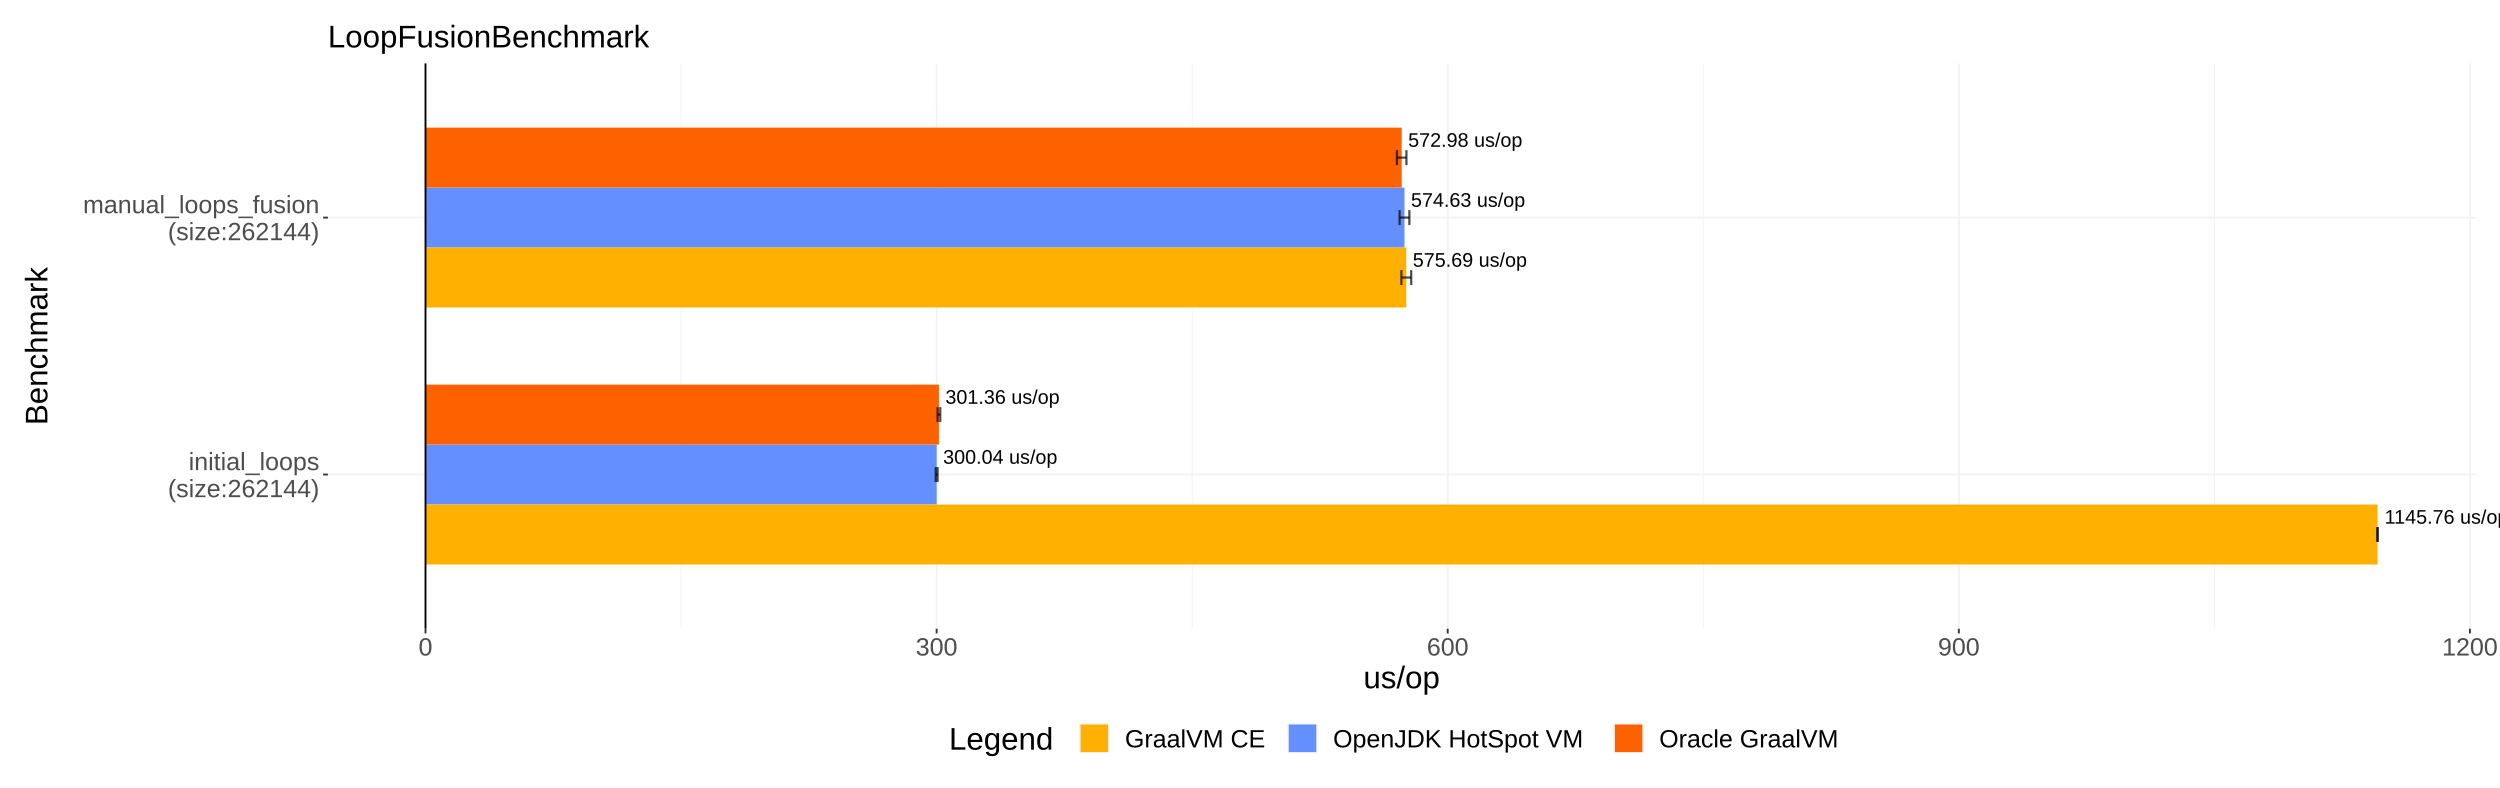
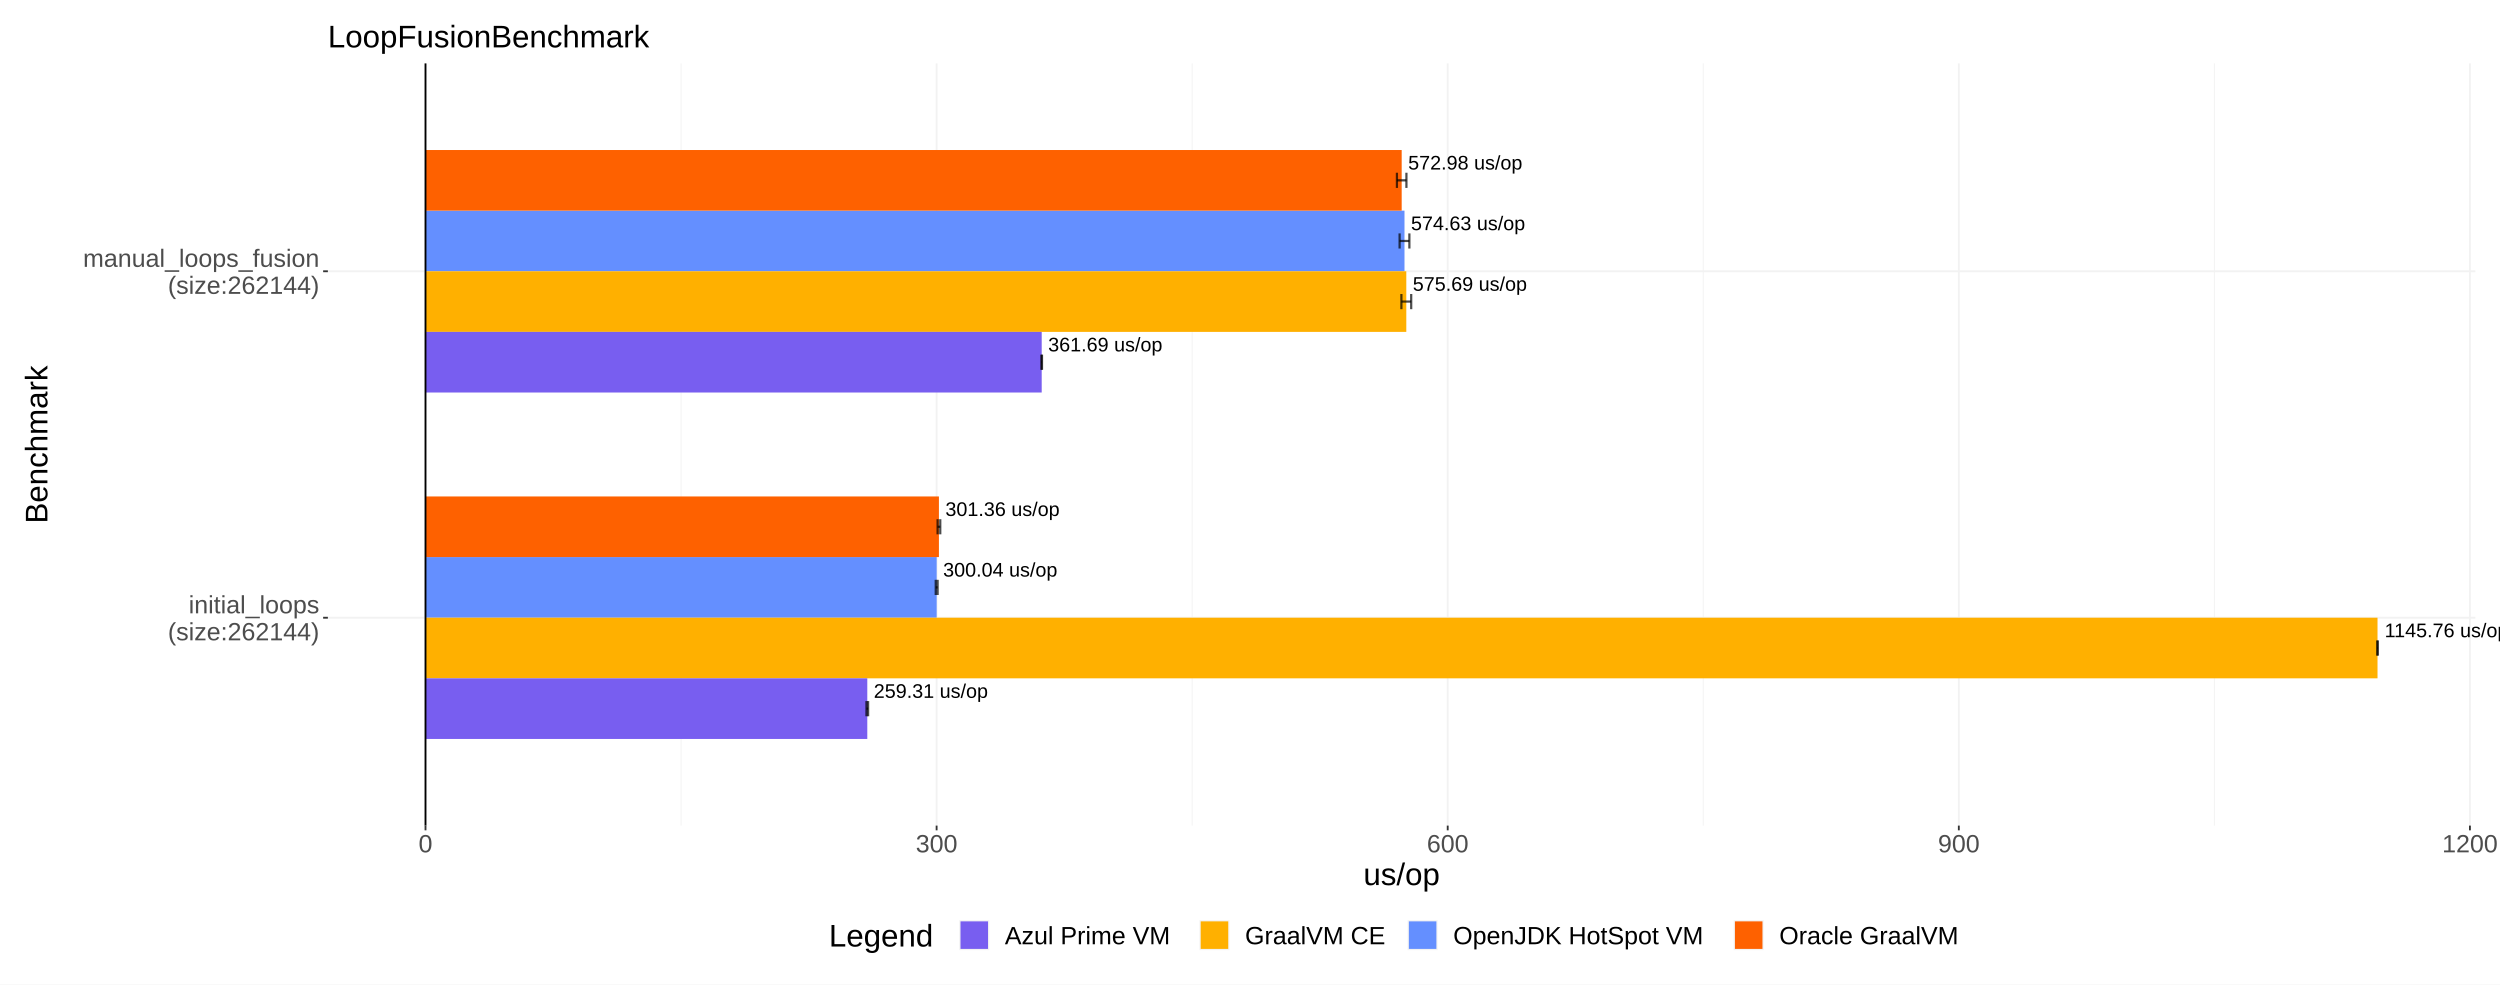
- <svg xmlns="http://www.w3.org/2000/svg" class="svglite" width="1440.00pt" height="453.54pt" viewBox="0 0 1440.00 453.54">
+ <svg xmlns="http://www.w3.org/2000/svg" class="svglite" width="1440.00pt" height="566.93pt" viewBox="0 0 1440.00 566.93">
  <defs>
    <style type="text/css">
    .svglite line, .svglite polyline, .svglite polygon, .svglite path, .svglite rect, .svglite circle {
      fill: none;
      stroke: #000000;
      stroke-linecap: round;
      stroke-linejoin: round;
      stroke-miterlimit: 10.00;
    }
    .svglite text {
      white-space: pre;
    }
  </style>
  </defs>
  <rect width="100%" height="100%" style="stroke: none; fill: #FFFFFF;" />
  <defs>
-     <clipPath id="cpMC4wMHwxNDQwLjAwfDAuMDB8NDUzLjU0">
-       <rect x="0.00" y="0.00" width="1440.00" height="453.54" />
+     <clipPath id="cpMC4wMHwxNDQwLjAwfDAuMDB8NTY2Ljkz">
+       <rect x="0.00" y="0.00" width="1440.00" height="566.93" />
    </clipPath>
  </defs>
-   <g clip-path="url(#cpMC4wMHwxNDQwLjAwfDAuMDB8NDUzLjU0)">
-     <rect x="0.00" y="0.00" width="1440.00" height="453.54" style="stroke-width: 1.07; stroke: #FFFFFF; fill: #FFFFFF;" />
-     <rect x="188.86" y="36.52" width="1236.96" height="325.62" style="stroke-width: 1.07; stroke: none;" />
-     <polyline points="392.29,362.15 392.29,36.52 " style="stroke-width: 0.53; stroke: #F2F2F2; stroke-linecap: butt;" />
-     <polyline points="686.68,362.15 686.68,36.52 " style="stroke-width: 0.53; stroke: #F2F2F2; stroke-linecap: butt;" />
-     <polyline points="981.08,362.15 981.08,36.52 " style="stroke-width: 0.53; stroke: #F2F2F2; stroke-linecap: butt;" />
-     <polyline points="1275.48,362.15 1275.48,36.52 " style="stroke-width: 0.53; stroke: #F2F2F2; stroke-linecap: butt;" />
-     <polyline points="188.86,273.34 1425.83,273.34 " style="stroke-width: 1.07; stroke: #F2F2F2; stroke-linecap: butt;" />
-     <polyline points="188.86,125.33 1425.83,125.33 " style="stroke-width: 1.07; stroke: #F2F2F2; stroke-linecap: butt;" />
-     <polyline points="245.09,362.15 245.09,36.52 " style="stroke-width: 1.07; stroke: #F2F2F2; stroke-linecap: butt;" />
-     <polyline points="539.49,362.15 539.49,36.52 " style="stroke-width: 1.07; stroke: #F2F2F2; stroke-linecap: butt;" />
-     <polyline points="833.88,362.15 833.88,36.52 " style="stroke-width: 1.07; stroke: #F2F2F2; stroke-linecap: butt;" />
-     <polyline points="1128.28,362.15 1128.28,36.52 " style="stroke-width: 1.07; stroke: #F2F2F2; stroke-linecap: butt;" />
-     <polyline points="1422.68,362.15 1422.68,36.52 " style="stroke-width: 1.07; stroke: #F2F2F2; stroke-linecap: butt;" />
-     <rect x="245.09" y="256.07" width="294.44" height="34.54" style="stroke-width: 1.07; stroke: none; stroke-linecap: butt; stroke-linejoin: miter; fill: #648FFF;" />
-     <rect x="245.09" y="290.61" width="1124.36" height="34.54" style="stroke-width: 1.07; stroke: none; stroke-linecap: butt; stroke-linejoin: miter; fill: #FFB000;" />
-     <rect x="245.09" y="221.54" width="295.73" height="34.54" style="stroke-width: 1.07; stroke: none; stroke-linecap: butt; stroke-linejoin: miter; fill: #FE6100;" />
-     <rect x="245.09" y="108.06" width="563.90" height="34.54" style="stroke-width: 1.07; stroke: none; stroke-linecap: butt; stroke-linejoin: miter; fill: #648FFF;" />
-     <rect x="245.09" y="142.60" width="564.94" height="34.54" style="stroke-width: 1.07; stroke: none; stroke-linecap: butt; stroke-linejoin: miter; fill: #FFB000;" />
-     <rect x="245.09" y="73.52" width="562.28" height="34.54" style="stroke-width: 1.07; stroke: none; stroke-linecap: butt; stroke-linejoin: miter; fill: #FE6100;" />
-     <text x="543.25" y="267.12" style="font-size: 11.38px; font-family: &quot;Liberation Sans&quot;;" textLength="74.56px" lengthAdjust="spacingAndGlyphs">300.04 us/op</text>
-     <text x="1373.54" y="301.65" style="font-size: 11.38px; font-family: &quot;Liberation Sans&quot;;" textLength="81.79px" lengthAdjust="spacingAndGlyphs">1145.76 us/op</text>
-     <text x="544.55" y="232.58" style="font-size: 11.38px; font-family: &quot;Liberation Sans&quot;;" textLength="74.56px" lengthAdjust="spacingAndGlyphs">301.36 us/op</text>
-     <text x="812.71" y="119.11" style="font-size: 11.38px; font-family: &quot;Liberation Sans&quot;;" textLength="74.56px" lengthAdjust="spacingAndGlyphs">574.63 us/op</text>
-     <text x="813.75" y="153.64" style="font-size: 11.38px; font-family: &quot;Liberation Sans&quot;;" textLength="74.56px" lengthAdjust="spacingAndGlyphs">575.69 us/op</text>
-     <text x="811.09" y="84.57" style="font-size: 11.38px; font-family: &quot;Liberation Sans&quot;;" textLength="74.56px" lengthAdjust="spacingAndGlyphs">572.98 us/op</text>
-     <polyline points="540.07,277.66 540.07,269.02 " style="stroke-width: 1.28; stroke: #000000; stroke-opacity: 0.70; stroke-linecap: butt;" />
-     <polyline points="540.07,273.34 538.98,273.34 " style="stroke-width: 1.28; stroke: #000000; stroke-opacity: 0.70; stroke-linecap: butt;" />
-     <polyline points="538.98,277.66 538.98,269.02 " style="stroke-width: 1.28; stroke: #000000; stroke-opacity: 0.70; stroke-linecap: butt;" />
-     <polyline points="1369.60,312.19 1369.60,303.56 " style="stroke-width: 1.28; stroke: #000000; stroke-opacity: 0.70; stroke-linecap: butt;" />
-     <polyline points="1369.60,307.88 1369.30,307.88 " style="stroke-width: 1.28; stroke: #000000; stroke-opacity: 0.70; stroke-linecap: butt;" />
-     <polyline points="1369.30,312.19 1369.30,303.56 " style="stroke-width: 1.28; stroke: #000000; stroke-opacity: 0.70; stroke-linecap: butt;" />
-     <polyline points="541.59,243.12 541.59,234.49 " style="stroke-width: 1.28; stroke: #000000; stroke-opacity: 0.70; stroke-linecap: butt;" />
-     <polyline points="541.59,238.80 540.05,238.80 " style="stroke-width: 1.28; stroke: #000000; stroke-opacity: 0.70; stroke-linecap: butt;" />
-     <polyline points="540.05,243.12 540.05,234.49 " style="stroke-width: 1.28; stroke: #000000; stroke-opacity: 0.70; stroke-linecap: butt;" />
-     <polyline points="811.80,129.65 811.80,121.01 " style="stroke-width: 1.28; stroke: #000000; stroke-opacity: 0.70; stroke-linecap: butt;" />
-     <polyline points="811.80,125.33 806.17,125.33 " style="stroke-width: 1.28; stroke: #000000; stroke-opacity: 0.70; stroke-linecap: butt;" />
-     <polyline points="806.17,129.65 806.17,121.01 " style="stroke-width: 1.28; stroke: #000000; stroke-opacity: 0.70; stroke-linecap: butt;" />
-     <polyline points="812.85,164.18 812.85,155.55 " style="stroke-width: 1.28; stroke: #000000; stroke-opacity: 0.70; stroke-linecap: butt;" />
-     <polyline points="812.85,159.86 807.20,159.86 " style="stroke-width: 1.28; stroke: #000000; stroke-opacity: 0.70; stroke-linecap: butt;" />
-     <polyline points="807.20,164.18 807.20,155.55 " style="stroke-width: 1.28; stroke: #000000; stroke-opacity: 0.70; stroke-linecap: butt;" />
-     <polyline points="810.10,95.11 810.10,86.48 " style="stroke-width: 1.28; stroke: #000000; stroke-opacity: 0.70; stroke-linecap: butt;" />
-     <polyline points="810.10,90.79 804.63,90.79 " style="stroke-width: 1.28; stroke: #000000; stroke-opacity: 0.70; stroke-linecap: butt;" />
-     <polyline points="804.63,95.11 804.63,86.48 " style="stroke-width: 1.28; stroke: #000000; stroke-opacity: 0.70; stroke-linecap: butt;" />
-     <line x1="245.09" y1="362.15" x2="245.09" y2="36.52" style="stroke-width: 1.07; stroke-linecap: butt;" />
-     <text x="183.93" y="270.81" text-anchor="end" style="font-size: 14.40px;fill: #4D4D4D; font-family: &quot;Liberation Sans&quot;;" textLength="85.01px" lengthAdjust="spacingAndGlyphs">initial_loops</text>
-     <text x="183.93" y="286.36" text-anchor="end" style="font-size: 14.40px;fill: #4D4D4D; font-family: &quot;Liberation Sans&quot;;" textLength="98.93px" lengthAdjust="spacingAndGlyphs">(size:262144)</text>
-     <text x="183.93" y="122.80" text-anchor="end" style="font-size: 14.40px;fill: #4D4D4D; font-family: &quot;Liberation Sans&quot;;" textLength="150.15px" lengthAdjust="spacingAndGlyphs">manual_loops_fusion</text>
-     <text x="183.93" y="138.35" text-anchor="end" style="font-size: 14.40px;fill: #4D4D4D; font-family: &quot;Liberation Sans&quot;;" textLength="98.93px" lengthAdjust="spacingAndGlyphs">(size:262144)</text>
-     <polyline points="186.12,273.34 188.86,273.34 " style="stroke-width: 1.07; stroke: #333333; stroke-linecap: butt;" />
-     <polyline points="186.12,125.33 188.86,125.33 " style="stroke-width: 1.07; stroke: #333333; stroke-linecap: butt;" />
-     <polyline points="245.09,364.89 245.09,362.15 " style="stroke-width: 1.07; stroke: #333333; stroke-linecap: butt;" />
-     <polyline points="539.49,364.89 539.49,362.15 " style="stroke-width: 1.07; stroke: #333333; stroke-linecap: butt;" />
-     <polyline points="833.88,364.89 833.88,362.15 " style="stroke-width: 1.07; stroke: #333333; stroke-linecap: butt;" />
-     <polyline points="1128.28,364.89 1128.28,362.15 " style="stroke-width: 1.07; stroke: #333333; stroke-linecap: butt;" />
-     <polyline points="1422.68,364.89 1422.68,362.15 " style="stroke-width: 1.07; stroke: #333333; stroke-linecap: butt;" />
-     <text x="245.09" y="377.57" text-anchor="middle" style="font-size: 14.40px;fill: #4D4D4D; font-family: &quot;Liberation Sans&quot;;" textLength="9.16px" lengthAdjust="spacingAndGlyphs">0</text>
-     <text x="539.49" y="377.57" text-anchor="middle" style="font-size: 14.40px;fill: #4D4D4D; font-family: &quot;Liberation Sans&quot;;" textLength="27.48px" lengthAdjust="spacingAndGlyphs">300</text>
-     <text x="833.88" y="377.57" text-anchor="middle" style="font-size: 14.40px;fill: #4D4D4D; font-family: &quot;Liberation Sans&quot;;" textLength="27.48px" lengthAdjust="spacingAndGlyphs">600</text>
-     <text x="1128.28" y="377.57" text-anchor="middle" style="font-size: 14.40px;fill: #4D4D4D; font-family: &quot;Liberation Sans&quot;;" textLength="27.48px" lengthAdjust="spacingAndGlyphs">900</text>
-     <text x="1422.68" y="377.57" text-anchor="middle" style="font-size: 14.40px;fill: #4D4D4D; font-family: &quot;Liberation Sans&quot;;" textLength="36.63px" lengthAdjust="spacingAndGlyphs">1200</text>
-     <text x="807.34" y="396.43" text-anchor="middle" style="font-size: 18.00px; font-family: &quot;Liberation Sans&quot;;" textLength="49.28px" lengthAdjust="spacingAndGlyphs">us/op</text>
-     <text transform="translate(27.30,199.33) rotate(-90)" text-anchor="middle" style="font-size: 18.00px; font-family: &quot;Liberation Sans&quot;;" textLength="102.52px" lengthAdjust="spacingAndGlyphs">Benchmark</text>
-     <rect x="541.15" y="411.13" width="532.38" height="28.24" style="stroke-width: 1.07; stroke: none; fill: #FFFFFF;" />
-     <text x="546.63" y="431.81" style="font-size: 18.00px; font-family: &quot;Liberation Sans&quot;;" textLength="66.12px" lengthAdjust="spacingAndGlyphs">Legend</text>
-     <rect x="621.72" y="416.61" width="17.28" height="17.28" style="stroke-width: 1.07; stroke: none; fill: #F2F2F2;" />
-     <rect x="622.43" y="417.32" width="15.86" height="15.86" style="stroke-width: 1.07; stroke: none; stroke-linecap: butt; stroke-linejoin: miter; fill: #FFB000;" />
-     <rect x="741.62" y="416.61" width="17.28" height="17.28" style="stroke-width: 1.07; stroke: none; fill: #F2F2F2;" />
-     <rect x="742.32" y="417.32" width="15.86" height="15.86" style="stroke-width: 1.07; stroke: none; stroke-linecap: butt; stroke-linejoin: miter; fill: #648FFF;" />
-     <rect x="929.44" y="416.61" width="17.28" height="17.28" style="stroke-width: 1.07; stroke: none; fill: #F2F2F2;" />
-     <rect x="930.15" y="417.32" width="15.86" height="15.86" style="stroke-width: 1.07; stroke: none; stroke-linecap: butt; stroke-linejoin: miter; fill: #FE6100;" />
-     <text x="647.96" y="430.50" style="font-size: 14.40px; font-family: &quot;Liberation Sans&quot;;" textLength="84.69px" lengthAdjust="spacingAndGlyphs">GraalVM CE</text>
-     <text x="767.86" y="430.50" style="font-size: 14.40px; font-family: &quot;Liberation Sans&quot;;" textLength="152.61px" lengthAdjust="spacingAndGlyphs">OpenJDK HotSpot VM</text>
-     <text x="955.69" y="430.50" style="font-size: 14.40px; font-family: &quot;Liberation Sans&quot;;" textLength="112.37px" lengthAdjust="spacingAndGlyphs">Oracle GraalVM</text>
+   <g clip-path="url(#cpMC4wMHwxNDQwLjAwfDAuMDB8NTY2Ljkz)">
+     <rect x="0.00" y="0.00" width="1440.00" height="566.93" style="stroke-width: 1.07; stroke: #FFFFFF; fill: #FFFFFF;" />
+     <rect x="188.86" y="36.52" width="1236.96" height="439.01" style="stroke-width: 1.07; stroke: none;" />
+     <polyline points="392.29,475.53 392.29,36.52 " style="stroke-width: 0.53; stroke: #F2F2F2; stroke-linecap: butt;" />
+     <polyline points="686.68,475.53 686.68,36.52 " style="stroke-width: 0.53; stroke: #F2F2F2; stroke-linecap: butt;" />
+     <polyline points="981.08,475.53 981.08,36.52 " style="stroke-width: 0.53; stroke: #F2F2F2; stroke-linecap: butt;" />
+     <polyline points="1275.48,475.53 1275.48,36.52 " style="stroke-width: 0.53; stroke: #F2F2F2; stroke-linecap: butt;" />
+     <polyline points="188.86,355.80 1425.83,355.80 " style="stroke-width: 1.07; stroke: #F2F2F2; stroke-linecap: butt;" />
+     <polyline points="188.86,156.25 1425.83,156.25 " style="stroke-width: 1.07; stroke: #F2F2F2; stroke-linecap: butt;" />
+     <polyline points="245.09,475.53 245.09,36.52 " style="stroke-width: 1.07; stroke: #F2F2F2; stroke-linecap: butt;" />
+     <polyline points="539.49,475.53 539.49,36.52 " style="stroke-width: 1.07; stroke: #F2F2F2; stroke-linecap: butt;" />
+     <polyline points="833.88,475.53 833.88,36.52 " style="stroke-width: 1.07; stroke: #F2F2F2; stroke-linecap: butt;" />
+     <polyline points="1128.28,475.53 1128.28,36.52 " style="stroke-width: 1.07; stroke: #F2F2F2; stroke-linecap: butt;" />
+     <polyline points="1422.68,475.53 1422.68,36.52 " style="stroke-width: 1.07; stroke: #F2F2F2; stroke-linecap: butt;" />
+     <rect x="245.09" y="320.88" width="294.44" height="34.92" style="stroke-width: 1.07; stroke: none; stroke-linecap: butt; stroke-linejoin: miter; fill: #648FFF;" />
+     <rect x="245.09" y="355.80" width="1124.36" height="34.92" style="stroke-width: 1.07; stroke: none; stroke-linecap: butt; stroke-linejoin: miter; fill: #FFB000;" />
+     <rect x="245.09" y="285.96" width="295.73" height="34.92" style="stroke-width: 1.07; stroke: none; stroke-linecap: butt; stroke-linejoin: miter; fill: #FE6100;" />
+     <rect x="245.09" y="390.72" width="254.47" height="34.92" style="stroke-width: 1.07; stroke: none; stroke-linecap: butt; stroke-linejoin: miter; fill: #785EF0;" />
+     <rect x="245.09" y="121.33" width="563.90" height="34.92" style="stroke-width: 1.07; stroke: none; stroke-linecap: butt; stroke-linejoin: miter; fill: #648FFF;" />
+     <rect x="245.09" y="156.25" width="564.94" height="34.92" style="stroke-width: 1.07; stroke: none; stroke-linecap: butt; stroke-linejoin: miter; fill: #FFB000;" />
+     <rect x="245.09" y="86.41" width="562.28" height="34.92" style="stroke-width: 1.07; stroke: none; stroke-linecap: butt; stroke-linejoin: miter; fill: #FE6100;" />
+     <rect x="245.09" y="191.17" width="354.93" height="34.92" style="stroke-width: 1.07; stroke: none; stroke-linecap: butt; stroke-linejoin: miter; fill: #785EF0;" />
+     <text x="543.25" y="332.12" style="font-size: 11.38px; font-family: &quot;Liberation Sans&quot;;" textLength="74.56px" lengthAdjust="spacingAndGlyphs">300.04 us/op</text>
+     <text x="1373.54" y="367.04" style="font-size: 11.38px; font-family: &quot;Liberation Sans&quot;;" textLength="81.79px" lengthAdjust="spacingAndGlyphs">1145.76 us/op</text>
+     <text x="544.55" y="297.20" style="font-size: 11.38px; font-family: &quot;Liberation Sans&quot;;" textLength="74.56px" lengthAdjust="spacingAndGlyphs">301.36 us/op</text>
+     <text x="503.28" y="401.96" style="font-size: 11.38px; font-family: &quot;Liberation Sans&quot;;" textLength="74.56px" lengthAdjust="spacingAndGlyphs">259.31 us/op</text>
+     <text x="812.71" y="132.57" style="font-size: 11.38px; font-family: &quot;Liberation Sans&quot;;" textLength="74.56px" lengthAdjust="spacingAndGlyphs">574.63 us/op</text>
+     <text x="813.75" y="167.49" style="font-size: 11.38px; font-family: &quot;Liberation Sans&quot;;" textLength="74.56px" lengthAdjust="spacingAndGlyphs">575.69 us/op</text>
+     <text x="811.09" y="97.65" style="font-size: 11.38px; font-family: &quot;Liberation Sans&quot;;" textLength="74.56px" lengthAdjust="spacingAndGlyphs">572.98 us/op</text>
+     <text x="603.75" y="202.41" style="font-size: 11.38px; font-family: &quot;Liberation Sans&quot;;" textLength="74.56px" lengthAdjust="spacingAndGlyphs">361.69 us/op</text>
+     <polyline points="540.07,342.71 540.07,333.98 " style="stroke-width: 1.28; stroke: #000000; stroke-opacity: 0.70; stroke-linecap: butt;" />
+     <polyline points="540.07,338.34 538.98,338.34 " style="stroke-width: 1.28; stroke: #000000; stroke-opacity: 0.70; stroke-linecap: butt;" />
+     <polyline points="538.98,342.71 538.98,333.98 " style="stroke-width: 1.28; stroke: #000000; stroke-opacity: 0.70; stroke-linecap: butt;" />
+     <polyline points="1369.60,377.63 1369.60,368.90 " style="stroke-width: 1.28; stroke: #000000; stroke-opacity: 0.70; stroke-linecap: butt;" />
+     <polyline points="1369.60,373.26 1369.30,373.26 " style="stroke-width: 1.28; stroke: #000000; stroke-opacity: 0.70; stroke-linecap: butt;" />
+     <polyline points="1369.30,377.63 1369.30,368.90 " style="stroke-width: 1.28; stroke: #000000; stroke-opacity: 0.70; stroke-linecap: butt;" />
+     <polyline points="541.59,307.79 541.59,299.05 " style="stroke-width: 1.28; stroke: #000000; stroke-opacity: 0.70; stroke-linecap: butt;" />
+     <polyline points="541.59,303.42 540.05,303.42 " style="stroke-width: 1.28; stroke: #000000; stroke-opacity: 0.70; stroke-linecap: butt;" />
+     <polyline points="540.05,307.79 540.05,299.05 " style="stroke-width: 1.28; stroke: #000000; stroke-opacity: 0.70; stroke-linecap: butt;" />
+     <polyline points="500.03,412.55 500.03,403.82 " style="stroke-width: 1.28; stroke: #000000; stroke-opacity: 0.70; stroke-linecap: butt;" />
+     <polyline points="500.03,408.18 499.08,408.18 " style="stroke-width: 1.28; stroke: #000000; stroke-opacity: 0.70; stroke-linecap: butt;" />
+     <polyline points="499.08,412.55 499.08,403.82 " style="stroke-width: 1.28; stroke: #000000; stroke-opacity: 0.70; stroke-linecap: butt;" />
+     <polyline points="811.80,143.16 811.80,134.43 " style="stroke-width: 1.28; stroke: #000000; stroke-opacity: 0.70; stroke-linecap: butt;" />
+     <polyline points="811.80,138.79 806.17,138.79 " style="stroke-width: 1.28; stroke: #000000; stroke-opacity: 0.70; stroke-linecap: butt;" />
+     <polyline points="806.17,143.16 806.17,134.43 " style="stroke-width: 1.28; stroke: #000000; stroke-opacity: 0.70; stroke-linecap: butt;" />
+     <polyline points="812.85,178.08 812.85,169.35 " style="stroke-width: 1.28; stroke: #000000; stroke-opacity: 0.70; stroke-linecap: butt;" />
+     <polyline points="812.85,173.71 807.20,173.71 " style="stroke-width: 1.28; stroke: #000000; stroke-opacity: 0.70; stroke-linecap: butt;" />
+     <polyline points="807.20,178.08 807.20,169.35 " style="stroke-width: 1.28; stroke: #000000; stroke-opacity: 0.70; stroke-linecap: butt;" />
+     <polyline points="810.10,108.24 810.10,99.51 " style="stroke-width: 1.28; stroke: #000000; stroke-opacity: 0.70; stroke-linecap: butt;" />
+     <polyline points="810.10,103.87 804.63,103.87 " style="stroke-width: 1.28; stroke: #000000; stroke-opacity: 0.70; stroke-linecap: butt;" />
+     <polyline points="804.63,108.24 804.63,99.51 " style="stroke-width: 1.28; stroke: #000000; stroke-opacity: 0.70; stroke-linecap: butt;" />
+     <polyline points="600.19,213.00 600.19,204.27 " style="stroke-width: 1.28; stroke: #000000; stroke-opacity: 0.70; stroke-linecap: butt;" />
+     <polyline points="600.19,208.63 599.85,208.63 " style="stroke-width: 1.28; stroke: #000000; stroke-opacity: 0.70; stroke-linecap: butt;" />
+     <polyline points="599.85,213.00 599.85,204.27 " style="stroke-width: 1.28; stroke: #000000; stroke-opacity: 0.70; stroke-linecap: butt;" />
+     <line x1="245.09" y1="475.53" x2="245.09" y2="36.52" style="stroke-width: 1.07; stroke-linecap: butt;" />
+     <text x="183.93" y="353.27" text-anchor="end" style="font-size: 14.40px;fill: #4D4D4D; font-family: &quot;Liberation Sans&quot;;" textLength="85.01px" lengthAdjust="spacingAndGlyphs">initial_loops</text>
+     <text x="183.93" y="368.82" text-anchor="end" style="font-size: 14.40px;fill: #4D4D4D; font-family: &quot;Liberation Sans&quot;;" textLength="98.93px" lengthAdjust="spacingAndGlyphs">(size:262144)</text>
+     <text x="183.93" y="153.72" text-anchor="end" style="font-size: 14.40px;fill: #4D4D4D; font-family: &quot;Liberation Sans&quot;;" textLength="150.15px" lengthAdjust="spacingAndGlyphs">manual_loops_fusion</text>
+     <text x="183.93" y="169.27" text-anchor="end" style="font-size: 14.40px;fill: #4D4D4D; font-family: &quot;Liberation Sans&quot;;" textLength="98.93px" lengthAdjust="spacingAndGlyphs">(size:262144)</text>
+     <polyline points="186.12,355.80 188.86,355.80 " style="stroke-width: 1.07; stroke: #333333; stroke-linecap: butt;" />
+     <polyline points="186.12,156.25 188.86,156.25 " style="stroke-width: 1.07; stroke: #333333; stroke-linecap: butt;" />
+     <polyline points="245.09,478.27 245.09,475.53 " style="stroke-width: 1.07; stroke: #333333; stroke-linecap: butt;" />
+     <polyline points="539.49,478.27 539.49,475.53 " style="stroke-width: 1.07; stroke: #333333; stroke-linecap: butt;" />
+     <polyline points="833.88,478.27 833.88,475.53 " style="stroke-width: 1.07; stroke: #333333; stroke-linecap: butt;" />
+     <polyline points="1128.28,478.27 1128.28,475.53 " style="stroke-width: 1.07; stroke: #333333; stroke-linecap: butt;" />
+     <polyline points="1422.68,478.27 1422.68,475.53 " style="stroke-width: 1.07; stroke: #333333; stroke-linecap: butt;" />
+     <text x="245.09" y="490.95" text-anchor="middle" style="font-size: 14.40px;fill: #4D4D4D; font-family: &quot;Liberation Sans&quot;;" textLength="9.16px" lengthAdjust="spacingAndGlyphs">0</text>
+     <text x="539.49" y="490.95" text-anchor="middle" style="font-size: 14.40px;fill: #4D4D4D; font-family: &quot;Liberation Sans&quot;;" textLength="27.48px" lengthAdjust="spacingAndGlyphs">300</text>
+     <text x="833.88" y="490.95" text-anchor="middle" style="font-size: 14.40px;fill: #4D4D4D; font-family: &quot;Liberation Sans&quot;;" textLength="27.48px" lengthAdjust="spacingAndGlyphs">600</text>
+     <text x="1128.28" y="490.95" text-anchor="middle" style="font-size: 14.40px;fill: #4D4D4D; font-family: &quot;Liberation Sans&quot;;" textLength="27.48px" lengthAdjust="spacingAndGlyphs">900</text>
+     <text x="1422.68" y="490.95" text-anchor="middle" style="font-size: 14.40px;fill: #4D4D4D; font-family: &quot;Liberation Sans&quot;;" textLength="36.63px" lengthAdjust="spacingAndGlyphs">1200</text>
+     <text x="807.34" y="509.81" text-anchor="middle" style="font-size: 18.00px; font-family: &quot;Liberation Sans&quot;;" textLength="49.28px" lengthAdjust="spacingAndGlyphs">us/op</text>
+     <text transform="translate(27.30,256.03) rotate(-90)" text-anchor="middle" style="font-size: 18.00px; font-family: &quot;Liberation Sans&quot;;" textLength="102.52px" lengthAdjust="spacingAndGlyphs">Benchmark</text>
+     <rect x="471.98" y="524.52" width="670.73" height="28.24" style="stroke-width: 1.07; stroke: none; fill: #FFFFFF;" />
+     <text x="477.46" y="545.20" style="font-size: 18.00px; font-family: &quot;Liberation Sans&quot;;" textLength="66.12px" lengthAdjust="spacingAndGlyphs">Legend</text>
+     <rect x="552.54" y="530.00" width="17.28" height="17.28" style="stroke-width: 1.07; stroke: none; fill: #F2F2F2;" />
+     <rect x="553.25" y="530.71" width="15.86" height="15.86" style="stroke-width: 1.07; stroke: none; stroke-linecap: butt; stroke-linejoin: miter; fill: #785EF0;" />
+     <rect x="690.89" y="530.00" width="17.28" height="17.28" style="stroke-width: 1.07; stroke: none; fill: #F2F2F2;" />
+     <rect x="691.60" y="530.71" width="15.86" height="15.86" style="stroke-width: 1.07; stroke: none; stroke-linecap: butt; stroke-linejoin: miter; fill: #FFB000;" />
+     <rect x="810.79" y="530.00" width="17.28" height="17.28" style="stroke-width: 1.07; stroke: none; fill: #F2F2F2;" />
+     <rect x="811.50" y="530.71" width="15.86" height="15.86" style="stroke-width: 1.07; stroke: none; stroke-linecap: butt; stroke-linejoin: miter; fill: #648FFF;" />
+     <rect x="998.61" y="530.00" width="17.28" height="17.28" style="stroke-width: 1.07; stroke: none; fill: #F2F2F2;" />
+     <rect x="999.32" y="530.71" width="15.86" height="15.86" style="stroke-width: 1.07; stroke: none; stroke-linecap: butt; stroke-linejoin: miter; fill: #FE6100;" />
+     <text x="578.79" y="543.88" style="font-size: 14.40px; font-family: &quot;Liberation Sans&quot;;" textLength="103.13px" lengthAdjust="spacingAndGlyphs">Azul Prime VM</text>
+     <text x="717.14" y="543.88" style="font-size: 14.40px; font-family: &quot;Liberation Sans&quot;;" textLength="84.69px" lengthAdjust="spacingAndGlyphs">GraalVM CE</text>
+     <text x="837.04" y="543.88" style="font-size: 14.40px; font-family: &quot;Liberation Sans&quot;;" textLength="152.61px" lengthAdjust="spacingAndGlyphs">OpenJDK HotSpot VM</text>
+     <text x="1024.86" y="543.88" style="font-size: 14.40px; font-family: &quot;Liberation Sans&quot;;" textLength="112.37px" lengthAdjust="spacingAndGlyphs">Oracle GraalVM</text>
    <text x="188.86" y="27.30" style="font-size: 18.00px; font-family: &quot;Liberation Sans&quot;;" textLength="203.26px" lengthAdjust="spacingAndGlyphs">LoopFusionBenchmark</text>
  </g>
</svg>
